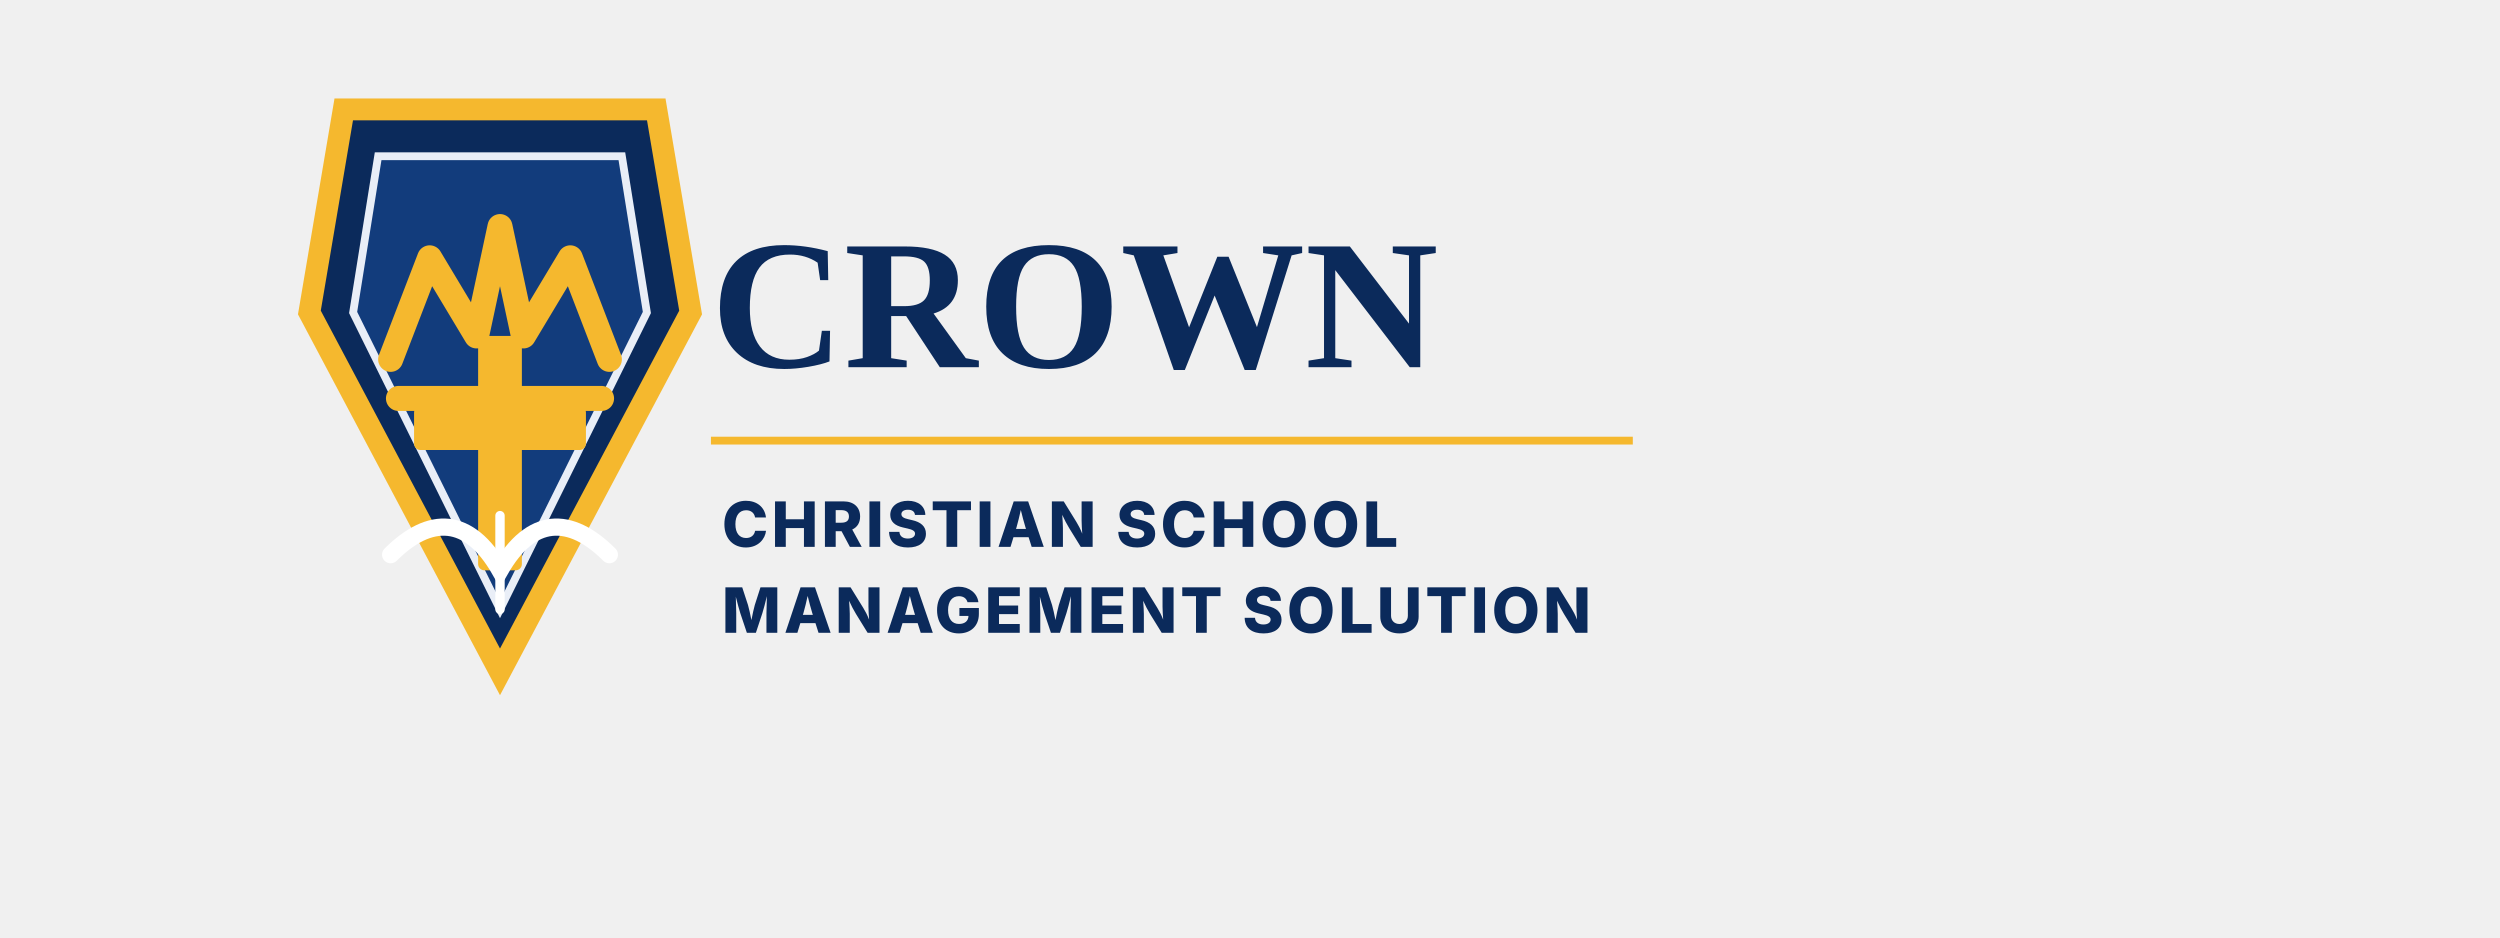
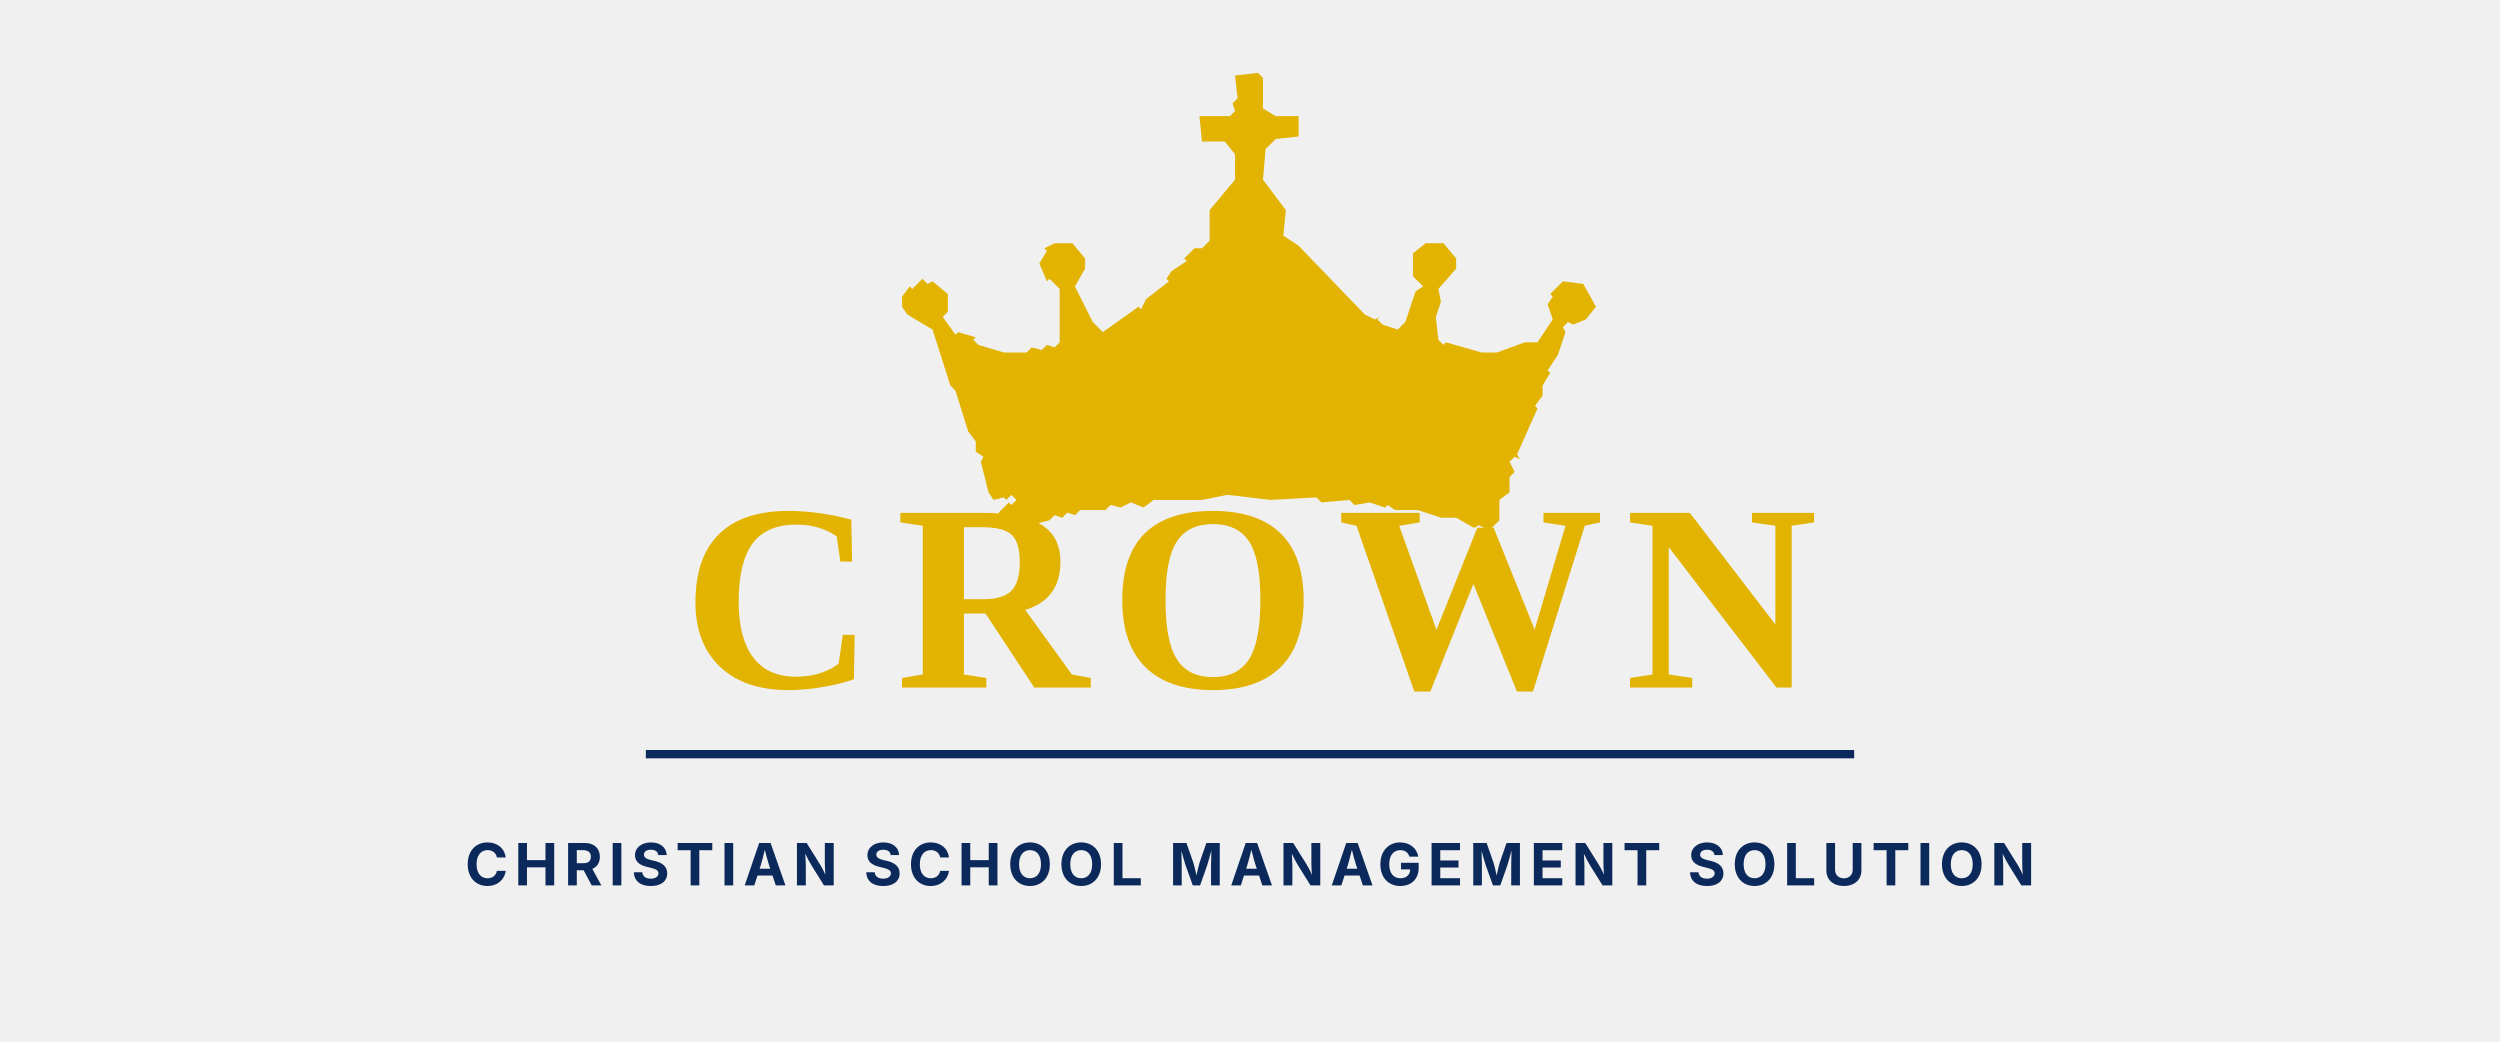
- <svg xmlns="http://www.w3.org/2000/svg" width="1600" height="600" viewBox="0 0 1600 600" fill="none">
-   <rect width="1600" height="600" fill="none" />
-   <g transform="translate(70,70)">
-     <path d="M150 0H350L372 130L250 360L128 130L150 0Z" fill="#0B2A5B" stroke="#F5B82E" stroke-width="14" />
-     <path d="M172 30H328L344 130L250 320L156 130L172 30Z" fill="#123C7C" stroke="#E9EEF7" stroke-width="5" />
-     <path d="M180 160L205 95L235 145L250 75L265 145L295 95L320 160" stroke="#F5B82E" stroke-width="16" stroke-linecap="round" stroke-linejoin="round" />
-     <path d="M185 185H315" stroke="#F5B82E" stroke-width="16" stroke-linecap="round" />
-     <rect x="236" y="145" width="28" height="150" rx="4" fill="#F5B82E" />
-     <rect x="195" y="190" width="110" height="28" rx="4" fill="#F5B82E" />
-     <path d="M180 285C205 260 230 260 250 295C270 260 295 260 320 285" stroke="white" stroke-width="11" stroke-linecap="round" />
-     <path d="M250 260V320" stroke="white" stroke-width="6" stroke-linecap="round" />
+ <svg xmlns="http://www.w3.org/2000/svg" width="1200" height="500" viewBox="0 0 1200 500" role="img" aria-labelledby="title desc">
+   <g transform="translate(433 35) scale(1.22)">
+     <path fill="#E2B300" fill-rule="evenodd" d="M0,88L0,92L2,95L12,101L19,123L21,125L26,141L29,145L29,149L32,151L31,153L34,165L36,168L40,167L42,169L38,173L38,176L41,179L40,180L44,178L46,179L58,176L60,174L63,175L65,173L68,174L70,172L80,172L82,170L86,171L90,169L95,171L99,168L118,168L128,166L145,168L163,167L165,169L176,168L178,170L184,169L190,171L191,170L194,172L203,172L212,175L218,175L225,179L227,178L231,180L235,176L235,168L239,165L239,159L241,157L239,153L241,151L243,152L242,150L250,132L249,131L252,127L252,123L255,118L254,117L258,111L261,102L260,100L262,98L264,99L269,97L273,92L268,83L260,82L255,87L256,88L254,91L256,97L250,106L245,106L234,110L228,110L214,106L213,107L211,105L210,96L212,90L211,85L218,77L218,73L213,67L206,67L201,71L201,80L205,84L202,86L198,98L195,101L189,99L187,97L188,96L186,97L182,95L156,68L150,64L151,54L142,42L143,30L147,26L156,25L156,17L147,17L142,14L142,2L140,0L131,1L132,10L130,12L131,15L129,17L117,17L118,27L127,27L131,32L131,42L121,54L121,66L118,69L115,69L111,73L112,74L106,78L104,81L105,82L96,89L94,93L93,92L79,102L75,98L68,84L72,77L72,73L67,67L60,67L56,69L57,70L54,75L57,82L58,81L62,85L62,106L60,108L57,107L55,109L51,108L49,110L40,110L30,107L28,105L29,104L22,102L21,103L16,96L18,94L18,87L12,82L10,83L8,81L4,85L3,84ZM43,166L45,168L43,170L41,168Z" />
  </g>
-   <text x="455" y="235" font-family="Georgia, 'Times New Roman', serif" font-size="118" font-weight="700" fill="#0B2A5B">CROWN</text>
-   <line x1="455" y1="282" x2="1045" y2="282" stroke="#F5B82E" stroke-width="5" />
-   <text x="462" y="350" font-family="Inter, Arial, sans-serif" font-size="40" font-weight="800" letter-spacing="2" fill="#0B2A5B">CHRISTIAN SCHOOL</text>
-   <text x="462" y="405" font-family="Inter, Arial, sans-serif" font-size="40" font-weight="800" letter-spacing="2" fill="#0B2A5B">MANAGEMENT SOLUTION</text>
+   <text x="600" y="330" text-anchor="middle" font-family="Georgia,Times New Roman,serif" font-size="128" font-weight="700" letter-spacing="10" fill="#E2B300">CROWN</text>
+   <line x1="310" y1="362" x2="890" y2="362" stroke="#0B2A5B" stroke-width="4" />
+   <text x="600" y="425" text-anchor="middle" font-family="Inter,Arial,sans-serif" font-size="28" font-weight="700" letter-spacing="3" fill="#0B2A5B">CHRISTIAN SCHOOL MANAGEMENT SOLUTION</text>
</svg>
